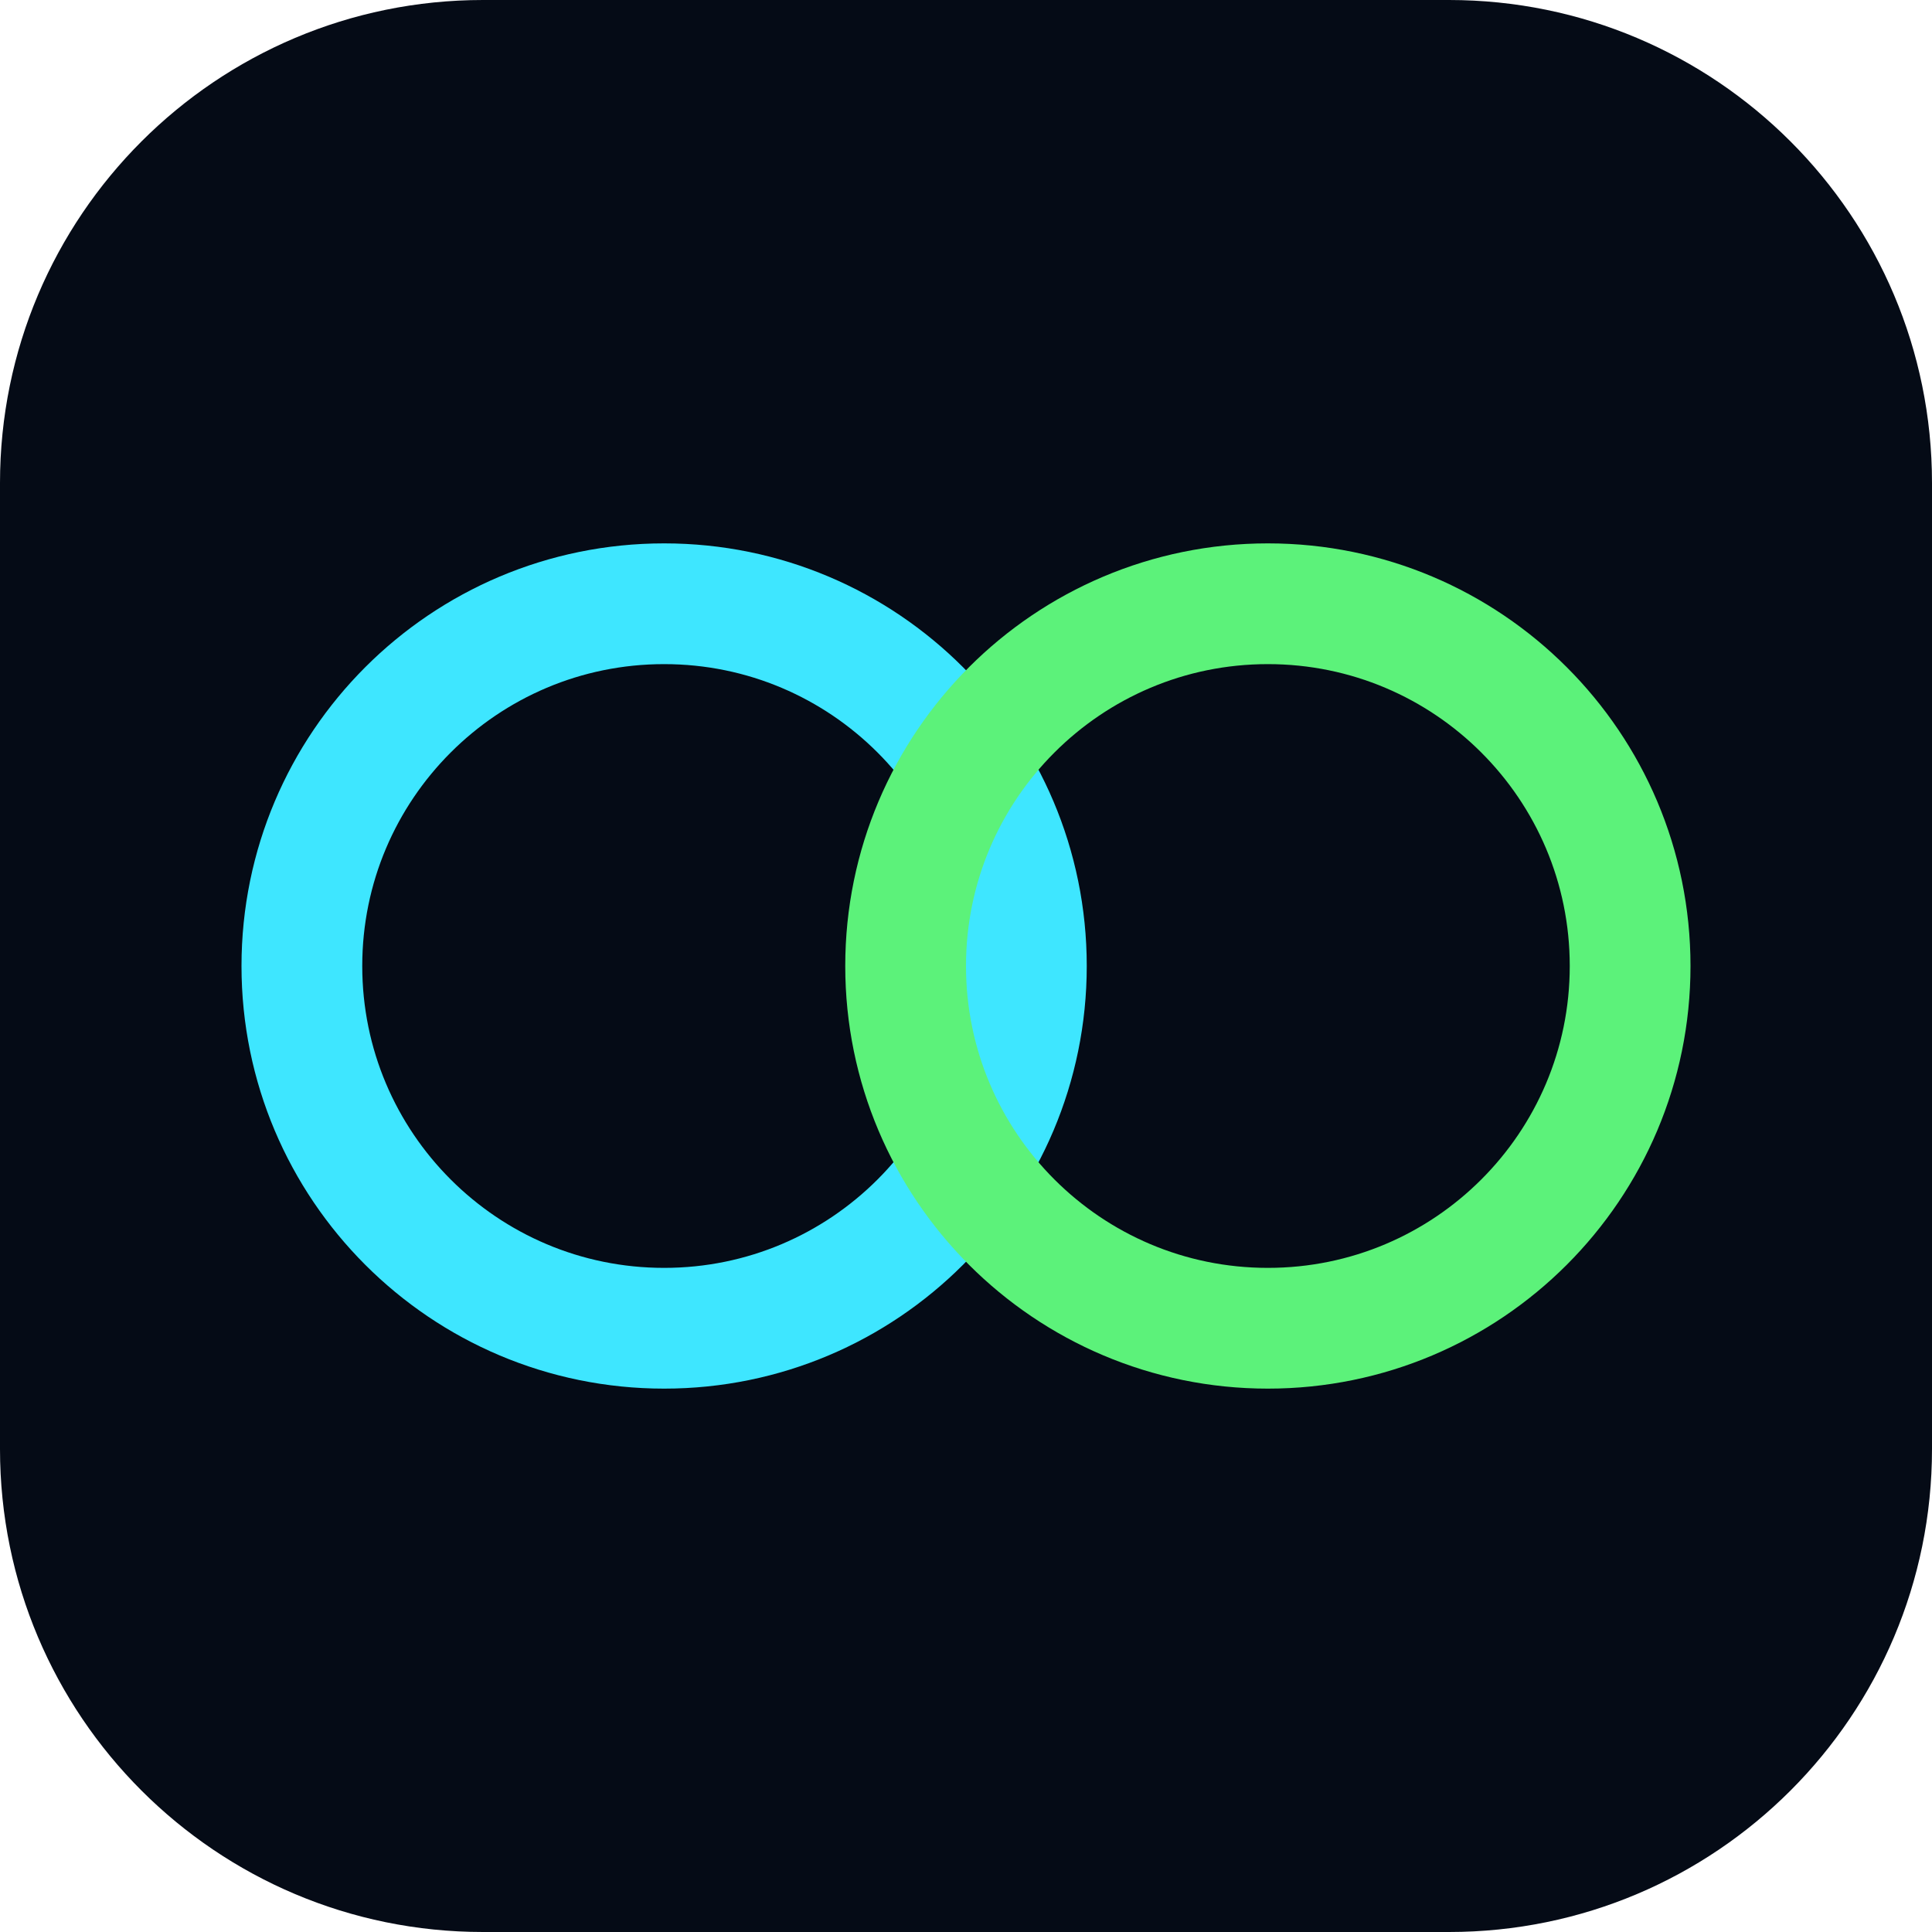
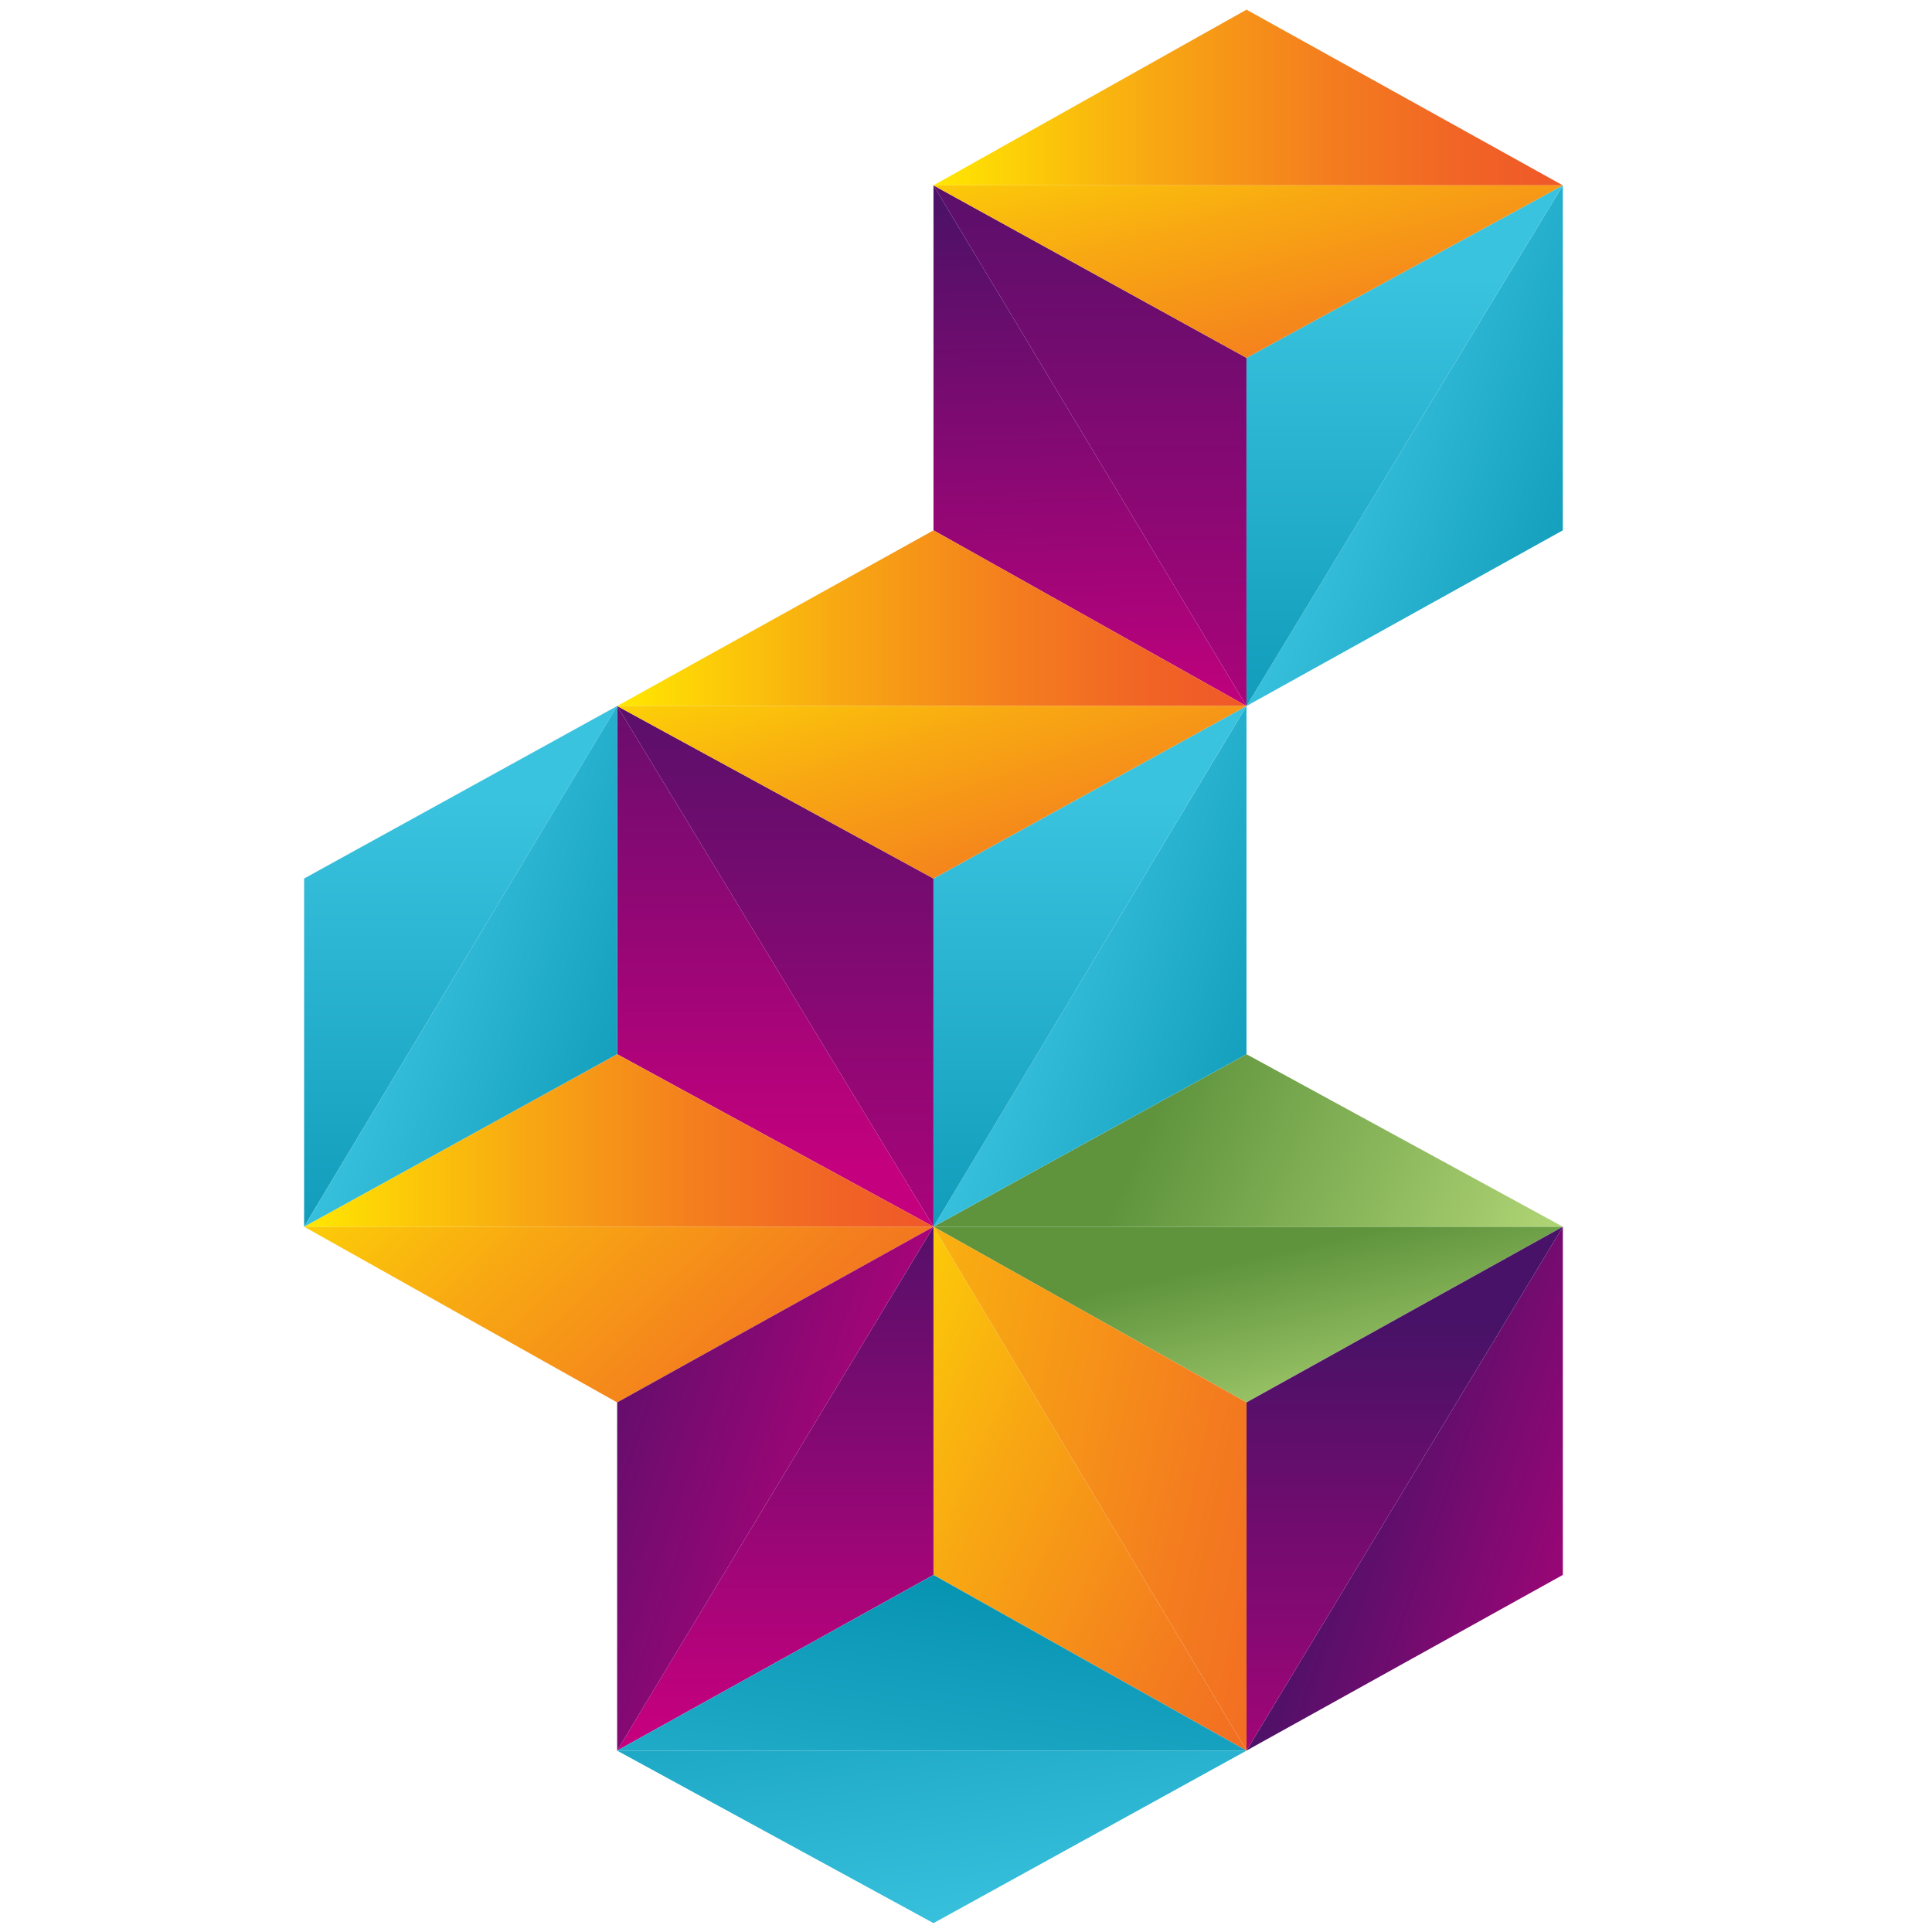
- <svg xmlns="http://www.w3.org/2000/svg" viewBox="0 0 32 32">
-   <rect width="32" height="32" rx="8" fill="#050b16" />
-   <circle cx="11" cy="16" r="6" fill="none" stroke="#3ee6ff" stroke-width="2" />
-   <circle cx="21" cy="16" r="6" fill="none" stroke="#5cf27a" stroke-width="2" />
+ <svg xmlns="http://www.w3.org/2000/svg" width="54" height="54" viewBox="-8.5 0 54 54" fill="none">
+   <path fill-rule="evenodd" clip-rule="evenodd" d="M26.34 19.734V10.002L17.591 5.181L26.34 19.734Z" fill="url(#paint0_linear_699_44545)" />
+   <path fill-rule="evenodd" clip-rule="evenodd" d="M17.591 5.18L26.34 0.27L35.181 5.18H17.591Z" fill="url(#paint1_linear_699_44545)" />
+   <path fill-rule="evenodd" clip-rule="evenodd" d="M35.181 5.181V14.823L26.339 19.734L35.181 5.181Z" fill="url(#paint2_linear_699_44545)" />
+   <path fill-rule="evenodd" clip-rule="evenodd" d="M17.591 5.181V14.823L26.34 19.734L17.591 5.181Z" fill="url(#paint3_linear_699_44545)" />
+   <path fill-rule="evenodd" clip-rule="evenodd" d="M26.339 19.734V10.002L35.181 5.181L26.339 19.734Z" fill="url(#paint4_linear_699_44545)" />
+   <path fill-rule="evenodd" clip-rule="evenodd" d="M35.181 5.181L26.34 10.002L17.591 5.181H35.181Z" fill="url(#paint5_linear_699_44545)" />
+   <path fill-rule="evenodd" clip-rule="evenodd" d="M35.181 34.287L26.34 39.198L17.591 34.287H35.181Z" fill="url(#paint6_linear_699_44545)" />
+   <path fill-rule="evenodd" clip-rule="evenodd" d="M35.182 34.287V44.019L26.34 48.93L35.182 34.287Z" fill="url(#paint7_linear_699_44545)" />
+   <path fill-rule="evenodd" clip-rule="evenodd" d="M26.34 48.93V39.198L35.182 34.287L26.34 48.93Z" fill="url(#paint8_linear_699_44545)" />
+   <path fill-rule="evenodd" clip-rule="evenodd" d="M17.591 34.287V44.019L26.34 48.93L17.591 34.287Z" fill="url(#paint9_linear_699_44545)" />
+   <path fill-rule="evenodd" clip-rule="evenodd" d="M26.34 48.93V39.198L17.591 34.287L26.34 48.93Z" fill="url(#paint10_linear_699_44545)" />
+   <path fill-rule="evenodd" clip-rule="evenodd" d="M17.591 34.287L26.34 29.466L35.181 34.287H17.591Z" fill="url(#paint11_linear_699_44545)" />
+   <path fill-rule="evenodd" clip-rule="evenodd" d="M8.749 19.734L17.591 14.823L26.34 19.734H8.749Z" fill="url(#paint12_linear_699_44545)" />
+   <path fill-rule="evenodd" clip-rule="evenodd" d="M26.34 19.733V29.465L17.591 34.287L26.34 19.733Z" fill="url(#paint13_linear_699_44545)" />
+   <path fill-rule="evenodd" clip-rule="evenodd" d="M17.591 34.287V24.555L8.749 19.733L17.591 34.287Z" fill="url(#paint14_linear_699_44545)" />
+   <path fill-rule="evenodd" clip-rule="evenodd" d="M8.749 19.733V29.465L17.591 34.287L8.749 19.733Z" fill="url(#paint15_linear_699_44545)" />
+   <path fill-rule="evenodd" clip-rule="evenodd" d="M17.591 34.287V24.555L26.34 19.733L17.591 34.287Z" fill="url(#paint16_linear_699_44545)" />
+   <path fill-rule="evenodd" clip-rule="evenodd" d="M26.34 19.733L17.591 24.555L8.749 19.733H26.34Z" fill="url(#paint17_linear_699_44545)" />
+   <path fill-rule="evenodd" clip-rule="evenodd" d="M17.591 34.287L8.749 39.198L0 34.287H17.591Z" fill="url(#paint18_linear_699_44545)" />
+   <path fill-rule="evenodd" clip-rule="evenodd" d="M0 34.287V24.555L8.749 19.733L0 34.287Z" fill="url(#paint19_linear_699_44545)" />
+   <path fill-rule="evenodd" clip-rule="evenodd" d="M0 34.287L8.749 29.466L17.591 34.287H0Z" fill="url(#paint20_linear_699_44545)" />
+   <path fill-rule="evenodd" clip-rule="evenodd" d="M8.749 19.733V29.465L0 34.287L8.749 19.733Z" fill="url(#paint21_linear_699_44545)" />
+   <path fill-rule="evenodd" clip-rule="evenodd" d="M17.591 34.287V44.019L8.749 48.93L17.591 34.287Z" fill="url(#paint22_linear_699_44545)" />
+   <path fill-rule="evenodd" clip-rule="evenodd" d="M26.34 48.931L17.591 53.752L8.749 48.931H26.34Z" fill="url(#paint23_linear_699_44545)" />
+   <path fill-rule="evenodd" clip-rule="evenodd" d="M8.749 48.93L17.591 44.02L26.34 48.93H8.749Z" fill="url(#paint24_linear_699_44545)" />
+   <path fill-rule="evenodd" clip-rule="evenodd" d="M8.749 48.93V39.198L17.591 34.287L8.749 48.93Z" fill="url(#paint25_linear_699_44545)" />
+   <defs>
+     <linearGradient id="paint0_linear_699_44545" x1="21.962" y1="24.454" x2="21.962" y2="1.691" gradientUnits="userSpaceOnUse">
+       <stop stop-color="#C4007E" />
+       <stop offset="1" stop-color="#471267" />
+     </linearGradient>
+     <linearGradient id="paint1_linear_699_44545" x1="17.57" y1="2.703" x2="35.141" y2="2.703" gradientUnits="userSpaceOnUse">
+       <stop stop-color="#FFE700" />
+       <stop offset="0.018" stop-color="#FFE401" />
+       <stop offset="0.344" stop-color="#F8A912" />
+       <stop offset="0.623" stop-color="#F47E1E" />
+       <stop offset="0.841" stop-color="#F16425" />
+       <stop offset="0.969" stop-color="#F05A28" />
+     </linearGradient>
+     <linearGradient id="paint2_linear_699_44545" x1="37.731" y1="19.134" x2="27.251" y2="15.424" gradientUnits="userSpaceOnUse">
+       <stop stop-color="#008DAC" />
+       <stop offset="1" stop-color="#3AC3DF" />
+     </linearGradient>
+     <linearGradient id="paint3_linear_699_44545" x1="21.993" y1="20.381" x2="21.558" y2="4.896" gradientUnits="userSpaceOnUse">
+       <stop stop-color="#C4007E" />
+       <stop offset="1" stop-color="#471267" />
+     </linearGradient>
+     <linearGradient id="paint4_linear_699_44545" x1="30.746" y1="24.402" x2="30.746" y2="7.746" gradientUnits="userSpaceOnUse">
+       <stop stop-color="#008DAC" />
+       <stop offset="1" stop-color="#3AC3DF" />
+     </linearGradient>
+     <linearGradient id="paint5_linear_699_44545" x1="15.275" y1="3.161" x2="19.3" y2="18.431" gradientUnits="userSpaceOnUse">
+       <stop stop-color="#FFE700" />
+       <stop offset="0.018" stop-color="#FFE401" />
+       <stop offset="0.344" stop-color="#F8A912" />
+       <stop offset="0.623" stop-color="#F47E1E" />
+       <stop offset="0.841" stop-color="#F16425" />
+       <stop offset="0.969" stop-color="#F05A28" />
+     </linearGradient>
+     <linearGradient id="paint6_linear_699_44545" x1="18.085" y1="32.359" x2="20.292" y2="42.204" gradientUnits="userSpaceOnUse">
+       <stop offset="0.453" stop-color="#5F943D" />
+       <stop offset="1" stop-color="#AFD475" />
+     </linearGradient>
+     <linearGradient id="paint7_linear_699_44545" x1="37.734" y1="48.33" x2="27.255" y2="44.664" gradientUnits="userSpaceOnUse">
+       <stop stop-color="#C4007E" />
+       <stop offset="1" stop-color="#471267" />
+     </linearGradient>
+     <linearGradient id="paint8_linear_699_44545" x1="30.747" y1="53.598" x2="30.747" y2="36.938" gradientUnits="userSpaceOnUse">
+       <stop stop-color="#C4007E" />
+       <stop offset="1" stop-color="#471267" />
+     </linearGradient>
+     <linearGradient id="paint9_linear_699_44545" x1="13.589" y1="34.022" x2="34.7" y2="43.816" gradientUnits="userSpaceOnUse">
+       <stop stop-color="#FFE700" />
+       <stop offset="0.018" stop-color="#FFE401" />
+       <stop offset="0.344" stop-color="#F8A912" />
+       <stop offset="0.623" stop-color="#F47E1E" />
+       <stop offset="0.841" stop-color="#F16425" />
+       <stop offset="0.969" stop-color="#F05A28" />
+     </linearGradient>
+     <linearGradient id="paint10_linear_699_44545" x1="10.068" y1="34.005" x2="34.763" y2="39.448" gradientUnits="userSpaceOnUse">
+       <stop stop-color="#FFE700" />
+       <stop offset="0.018" stop-color="#FFE401" />
+       <stop offset="0.344" stop-color="#F8A912" />
+       <stop offset="0.623" stop-color="#F47E1E" />
+       <stop offset="0.841" stop-color="#F16425" />
+       <stop offset="0.969" stop-color="#F05A28" />
+     </linearGradient>
+     <linearGradient id="paint11_linear_699_44545" x1="13.076" y1="31.605" x2="32.486" y2="40.068" gradientUnits="userSpaceOnUse">
+       <stop offset="0.453" stop-color="#5F943D" />
+       <stop offset="1" stop-color="#AFD475" />
+     </linearGradient>
+     <linearGradient id="paint12_linear_699_44545" x1="8.785" y1="17.299" x2="26.354" y2="17.299" gradientUnits="userSpaceOnUse">
+       <stop stop-color="#FFE700" />
+       <stop offset="0.018" stop-color="#FFE401" />
+       <stop offset="0.344" stop-color="#F8A912" />
+       <stop offset="0.623" stop-color="#F47E1E" />
+       <stop offset="0.841" stop-color="#F16425" />
+       <stop offset="0.969" stop-color="#F05A28" />
+     </linearGradient>
+     <linearGradient id="paint13_linear_699_44545" x1="28.948" y1="33.731" x2="18.471" y2="30.099" gradientUnits="userSpaceOnUse">
+       <stop stop-color="#008DAC" />
+       <stop offset="1" stop-color="#3AC3DF" />
+     </linearGradient>
+     <linearGradient id="paint14_linear_699_44545" x1="13.177" y1="39.052" x2="13.177" y2="16.283" gradientUnits="userSpaceOnUse">
+       <stop stop-color="#C4007E" />
+       <stop offset="1" stop-color="#471267" />
+     </linearGradient>
+     <linearGradient id="paint15_linear_699_44545" x1="13.177" y1="32.627" x2="13.177" y2="14.906" gradientUnits="userSpaceOnUse">
+       <stop stop-color="#C4007E" />
+       <stop offset="1" stop-color="#471267" />
+     </linearGradient>
+     <linearGradient id="paint16_linear_699_44545" x1="21.962" y1="39.001" x2="21.962" y2="22.34" gradientUnits="userSpaceOnUse">
+       <stop stop-color="#008DAC" />
+       <stop offset="1" stop-color="#3AC3DF" />
+     </linearGradient>
+     <linearGradient id="paint17_linear_699_44545" x1="5.945" y1="18.482" x2="10.979" y2="33.891" gradientUnits="userSpaceOnUse">
+       <stop stop-color="#FFE700" />
+       <stop offset="0.018" stop-color="#FFE401" />
+       <stop offset="0.344" stop-color="#F8A912" />
+       <stop offset="0.623" stop-color="#F47E1E" />
+       <stop offset="0.841" stop-color="#F16425" />
+       <stop offset="0.969" stop-color="#F05A28" />
+     </linearGradient>
+     <linearGradient id="paint18_linear_699_44545" x1="-5.786" y1="35.19" x2="9.618" y2="51.569" gradientUnits="userSpaceOnUse">
+       <stop stop-color="#FFE700" />
+       <stop offset="0.018" stop-color="#FFE401" />
+       <stop offset="0.344" stop-color="#F8A912" />
+       <stop offset="0.623" stop-color="#F47E1E" />
+       <stop offset="0.841" stop-color="#F16425" />
+       <stop offset="0.969" stop-color="#F05A28" />
+     </linearGradient>
+     <linearGradient id="paint19_linear_699_44545" x1="4.392" y1="39.001" x2="4.392" y2="22.34" gradientUnits="userSpaceOnUse">
+       <stop stop-color="#008DAC" />
+       <stop offset="1" stop-color="#3AC3DF" />
+     </linearGradient>
+     <linearGradient id="paint20_linear_699_44545" x1="0" y1="31.896" x2="17.57" y2="31.896" gradientUnits="userSpaceOnUse">
+       <stop stop-color="#FFE700" />
+       <stop offset="0.018" stop-color="#FFE401" />
+       <stop offset="0.344" stop-color="#F8A912" />
+       <stop offset="0.623" stop-color="#F47E1E" />
+       <stop offset="0.841" stop-color="#F16425" />
+       <stop offset="0.969" stop-color="#F05A28" />
+     </linearGradient>
+     <linearGradient id="paint21_linear_699_44545" x1="11.378" y1="33.731" x2="0.902" y2="30.099" gradientUnits="userSpaceOnUse">
+       <stop stop-color="#008DAC" />
+       <stop offset="1" stop-color="#3AC3DF" />
+     </linearGradient>
+     <linearGradient id="paint22_linear_699_44545" x1="13.177" y1="48.195" x2="13.177" y2="32.599" gradientUnits="userSpaceOnUse">
+       <stop stop-color="#C4007E" />
+       <stop offset="1" stop-color="#471267" />
+     </linearGradient>
+     <linearGradient id="paint23_linear_699_44545" x1="5.954" y1="42.577" x2="7.757" y2="55.745" gradientUnits="userSpaceOnUse">
+       <stop stop-color="#008DAC" />
+       <stop offset="1" stop-color="#3AC3DF" />
+     </linearGradient>
+     <linearGradient id="paint24_linear_699_44545" x1="26.659" y1="43.864" x2="24.781" y2="57.287" gradientUnits="userSpaceOnUse">
+       <stop stop-color="#008DAC" />
+       <stop offset="1" stop-color="#3AC3DF" />
+     </linearGradient>
+     <linearGradient id="paint25_linear_699_44545" x1="17.006" y1="45.3" x2="4.728" y2="41.006" gradientUnits="userSpaceOnUse">
+       <stop stop-color="#C4007E" />
+       <stop offset="1" stop-color="#471267" />
+     </linearGradient>
+   </defs>
</svg>
